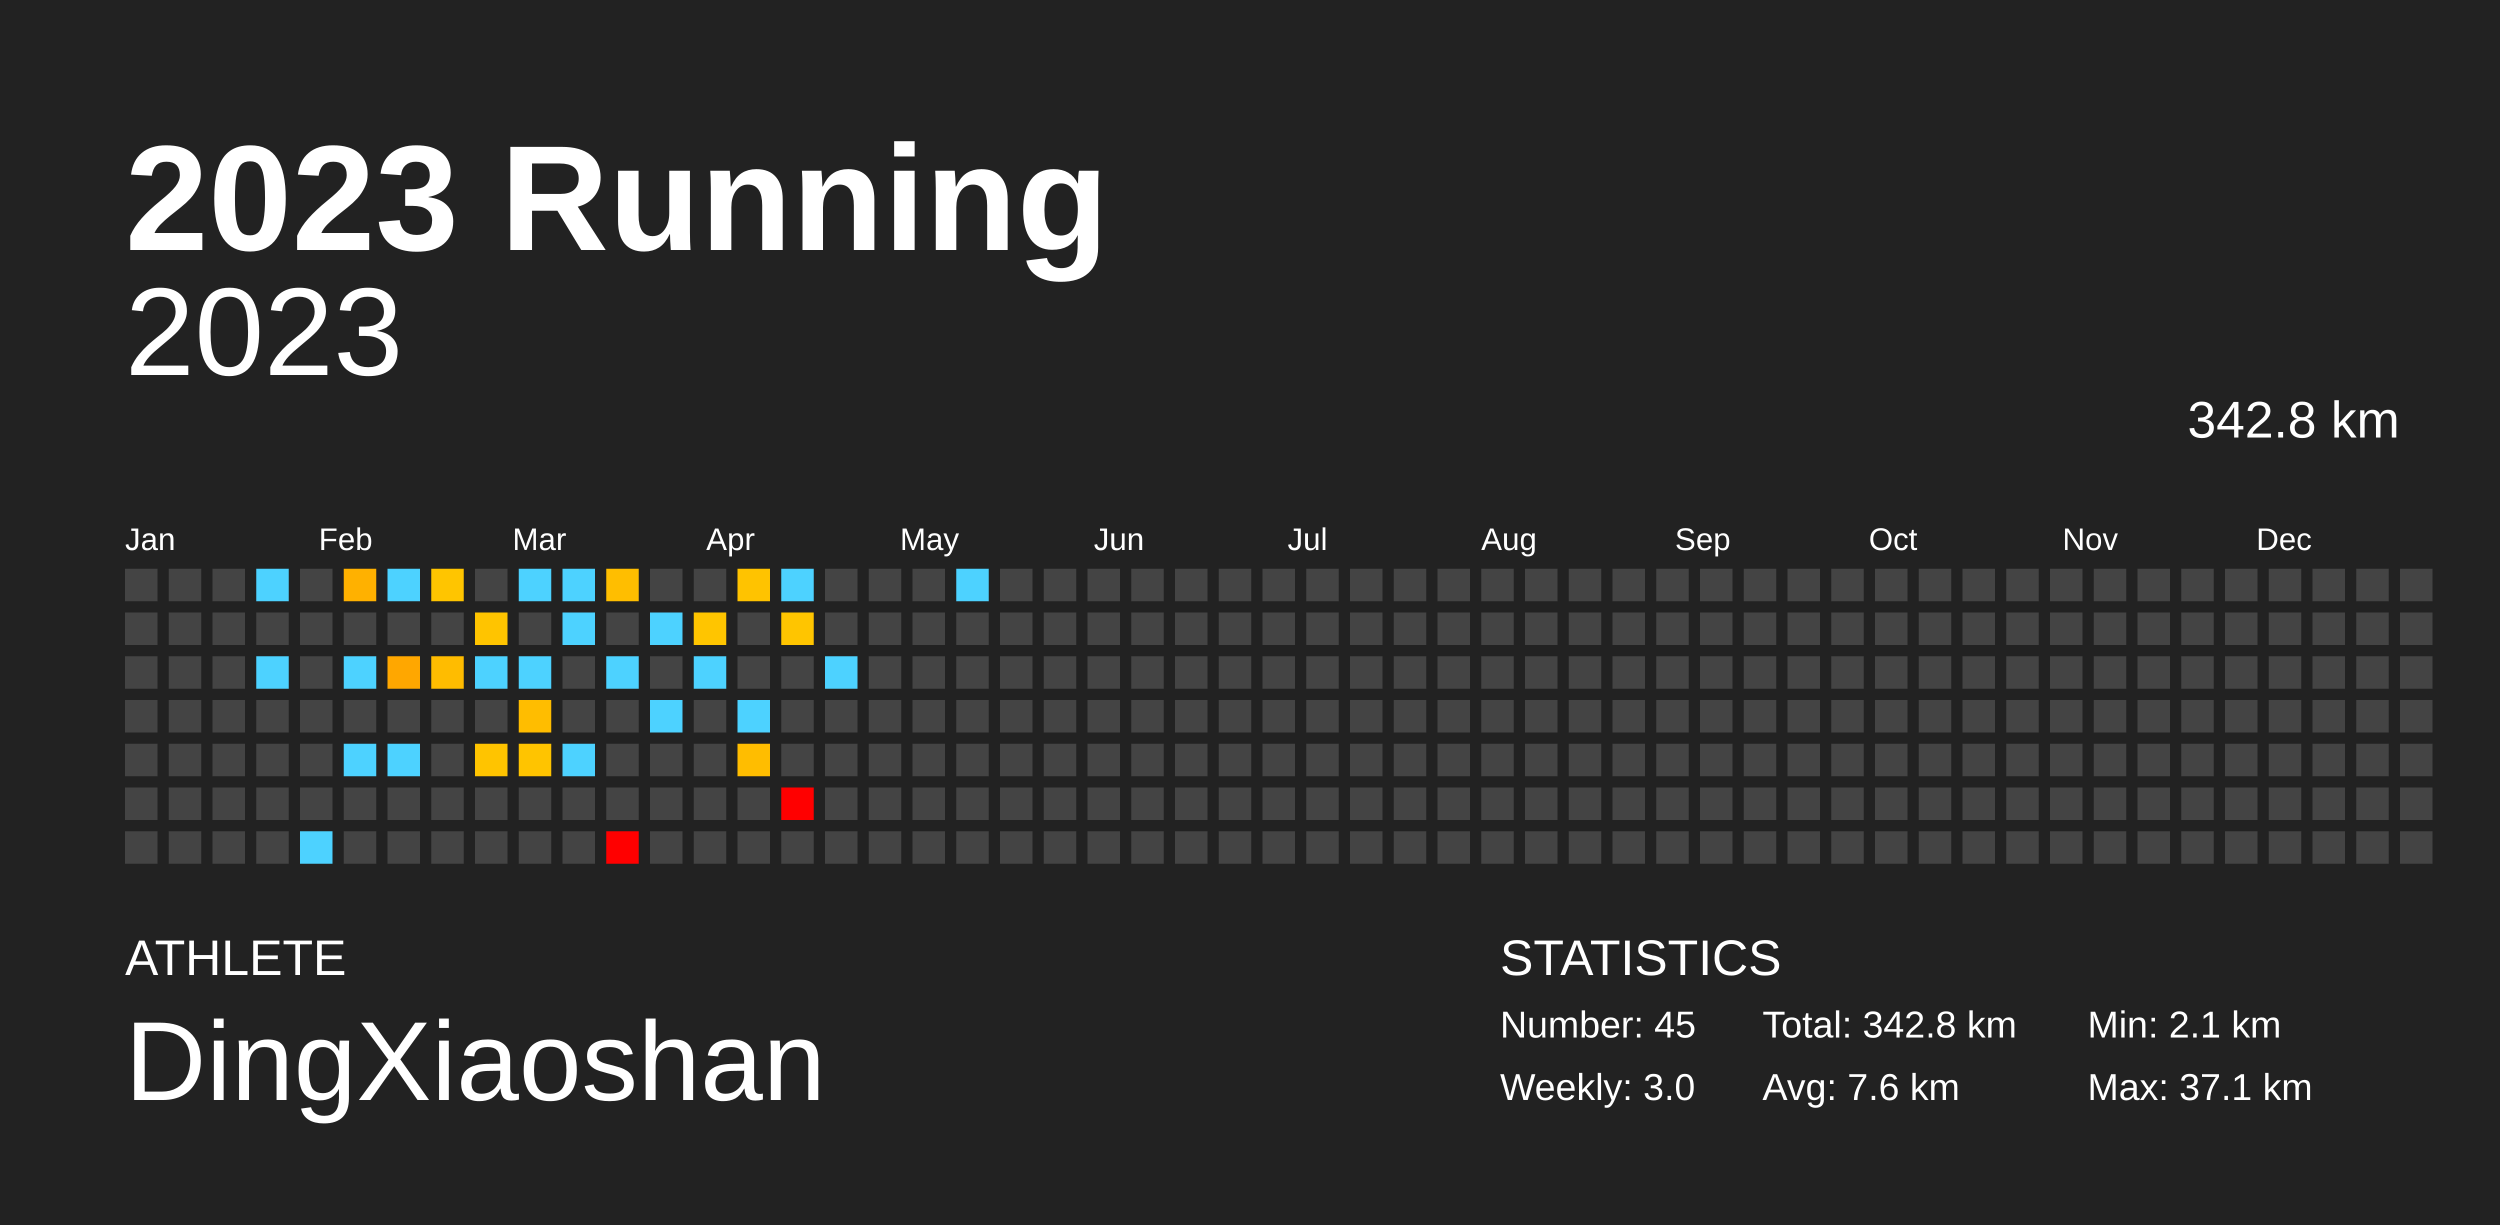
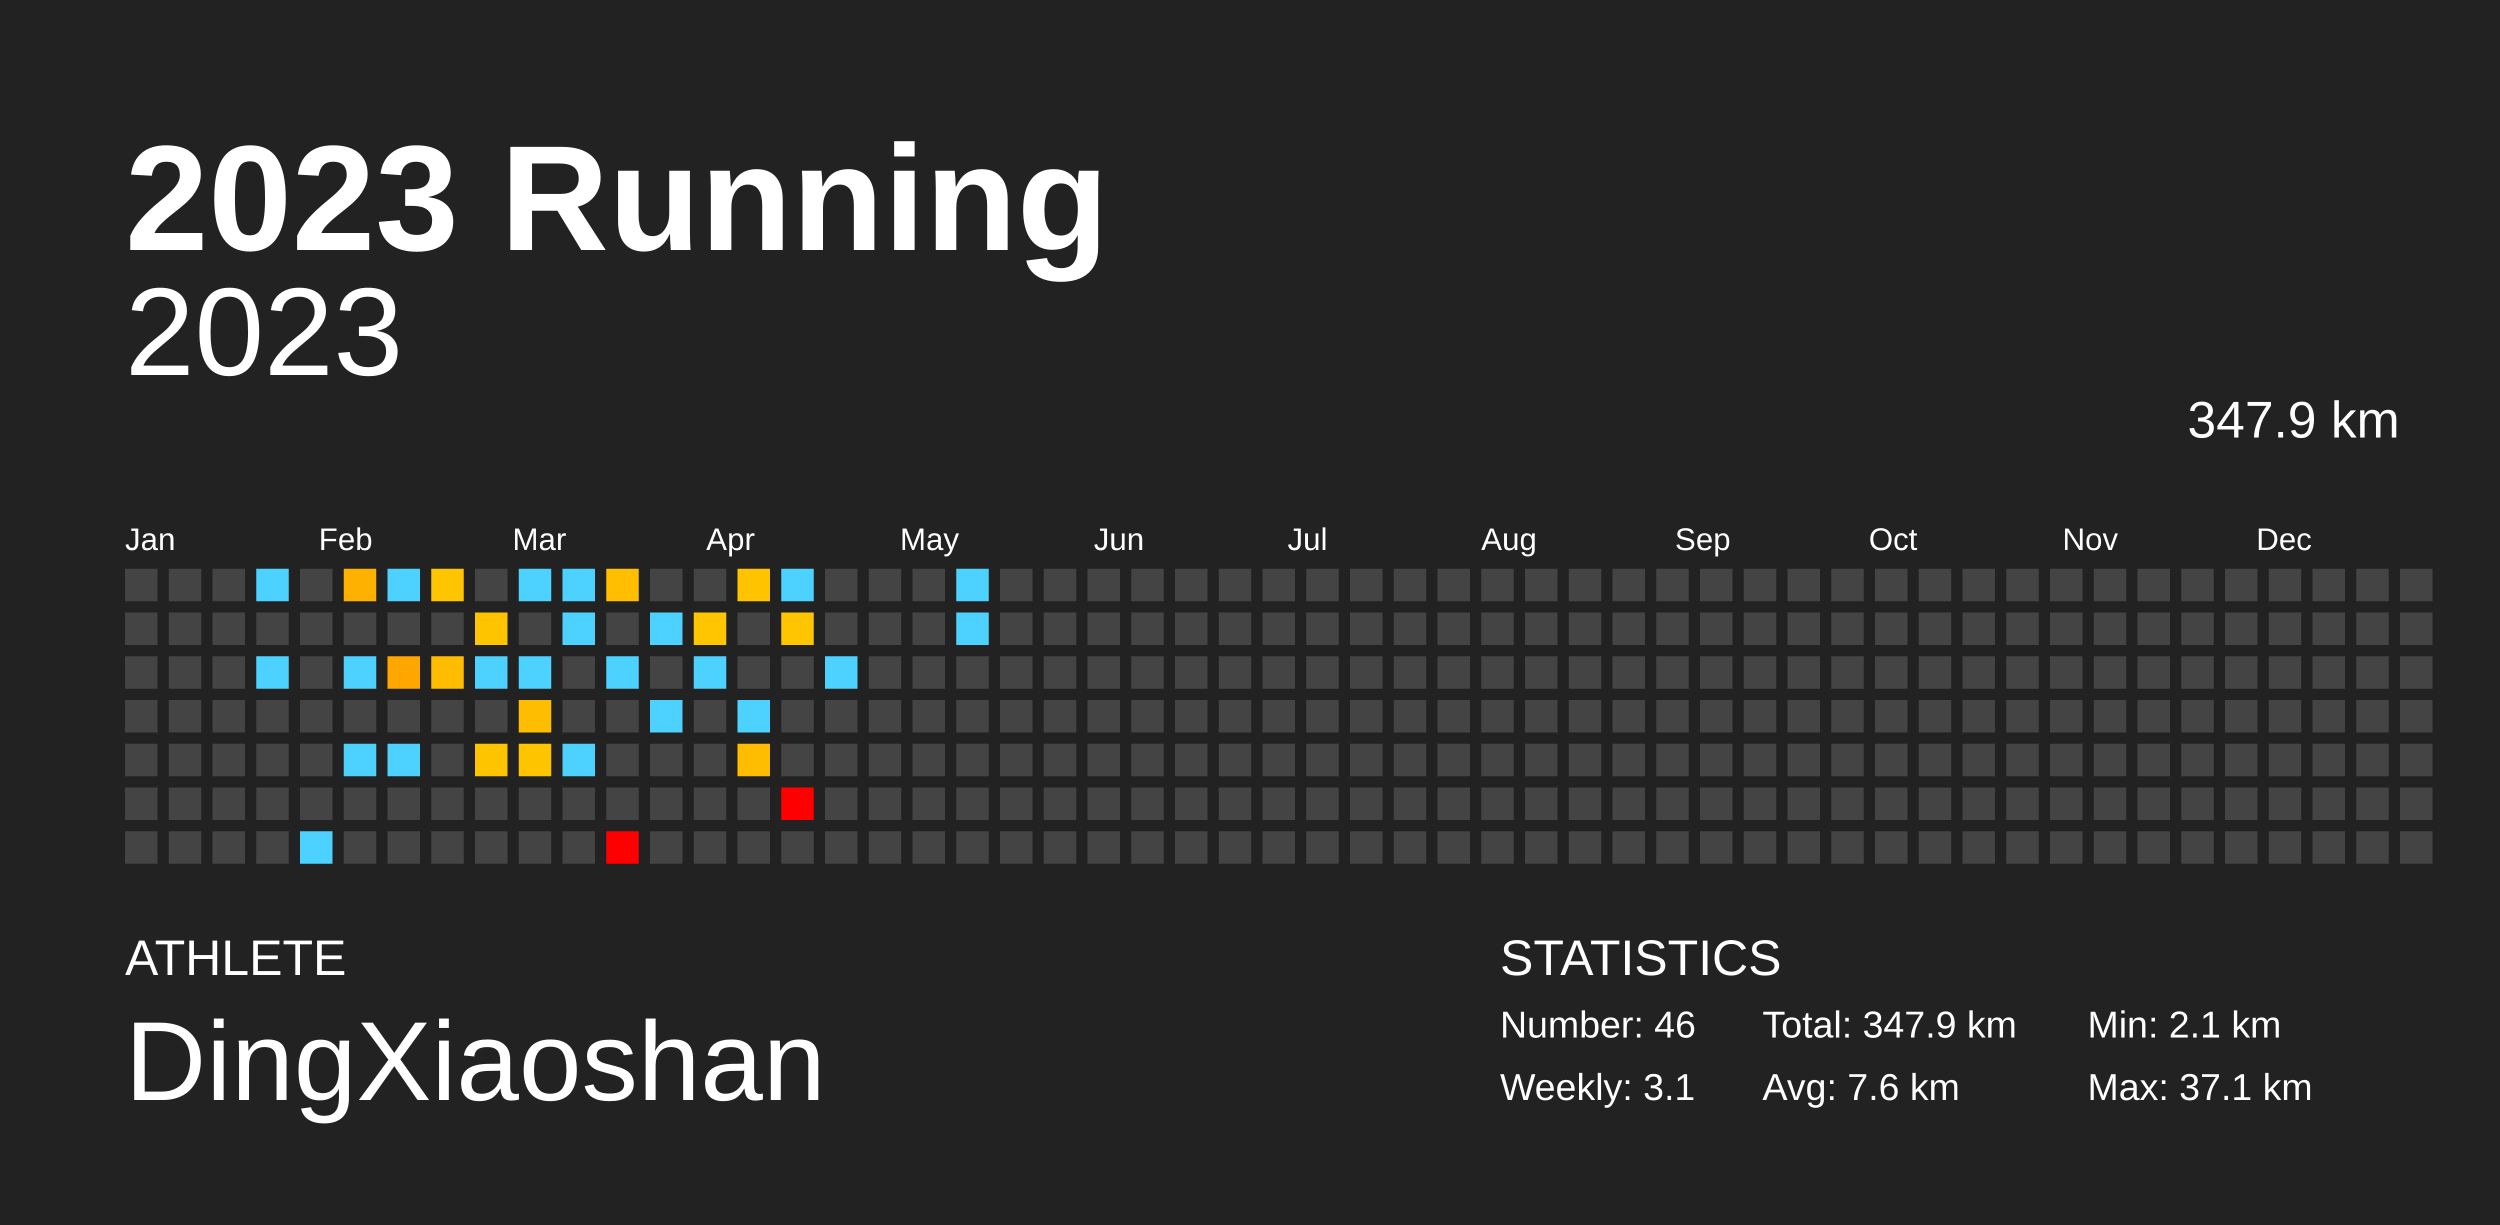
<svg xmlns="http://www.w3.org/2000/svg" baseProfile="full" height="98mm" version="1.1" viewBox="0,0,200,98" width="200mm">
  <defs />
  <rect fill="#222222" height="98" width="200" x="0" y="0" />
  <text fill="#FFFFFF" style="font-size:12px; font-family:Arial; font-weight:bold;" x="10" y="20">2023 Running</text>
  <text fill="#FFFFFF" style="font-size:4px; font-family:Arial" x="10" y="78">ATHLETE</text>
  <text fill="#FFFFFF" style="font-size:9px; font-family:Arial" x="10" y="88">DingXiaoshan</text>
  <text fill="#FFFFFF" style="font-size:4px; font-family:Arial" x="120" y="78">STATISTICS</text>
-   <text fill="#FFFFFF" style="font-size:3px; font-family:Arial" x="120" y="83">Number: 45</text>
-   <text fill="#FFFFFF" style="font-size:3px; font-family:Arial" x="120" y="88">Weekly: 3.0</text>
-   <text fill="#FFFFFF" style="font-size:3px; font-family:Arial" x="141" y="83">Total: 342.8 km</text>
+   <text fill="#FFFFFF" style="font-size:3px; font-family:Arial" x="120" y="83">Number: 46</text>
+   <text fill="#FFFFFF" style="font-size:3px; font-family:Arial" x="120" y="88">Weekly: 3.1</text>
+   <text fill="#FFFFFF" style="font-size:3px; font-family:Arial" x="141" y="83">Total: 347.9 km</text>
  <text fill="#FFFFFF" style="font-size:3px; font-family:Arial" x="141" y="88">Avg: 7.6 km</text>
  <text fill="#FFFFFF" style="font-size:3px; font-family:Arial" x="167" y="83">Min: 2.1 km</text>
  <text fill="#FFFFFF" style="font-size:3px; font-family:Arial" x="167" y="88">Max: 37.1 km</text>
  <text alignment-baseline="hanging" fill="#FFFFFF" style="font-size:10.0px; font-family:Arial;" x="10" y="30">2023</text>
-   <text alignment-baseline="hanging" fill="#FFFFFF" style="font-size:4.125px; font-family:Arial;" x="175" y="35">342.8 km</text>
+   <text alignment-baseline="hanging" fill="#FFFFFF" style="font-size:4.125px; font-family:Arial;" x="175" y="35">347.9 km</text>
  <text fill="#FFFFFF" style="font-size:2.5px; font-family:Arial" x="10.0" y="44">Jan</text>
  <text fill="#FFFFFF" style="font-size:2.5px; font-family:Arial" x="25.5" y="44">Feb</text>
  <text fill="#FFFFFF" style="font-size:2.5px; font-family:Arial" x="41.0" y="44">Mar</text>
  <text fill="#FFFFFF" style="font-size:2.5px; font-family:Arial" x="56.5" y="44">Apr</text>
  <text fill="#FFFFFF" style="font-size:2.5px; font-family:Arial" x="72.0" y="44">May</text>
  <text fill="#FFFFFF" style="font-size:2.5px; font-family:Arial" x="87.5" y="44">Jun</text>
  <text fill="#FFFFFF" style="font-size:2.5px; font-family:Arial" x="103.0" y="44">Jul</text>
  <text fill="#FFFFFF" style="font-size:2.5px; font-family:Arial" x="118.5" y="44">Aug</text>
  <text fill="#FFFFFF" style="font-size:2.5px; font-family:Arial" x="134.0" y="44">Sep</text>
  <text fill="#FFFFFF" style="font-size:2.5px; font-family:Arial" x="149.5" y="44">Oct</text>
  <text fill="#FFFFFF" style="font-size:2.5px; font-family:Arial" x="165.0" y="44">Nov</text>
  <text fill="#FFFFFF" style="font-size:2.5px; font-family:Arial" x="180.5" y="44">Dec</text>
  <rect fill="#444444" height="2.6" width="2.6" x="10.0" y="45.5" />
  <rect fill="#444444" height="2.6" width="2.6" x="10.0" y="49.0" />
  <rect fill="#444444" height="2.6" width="2.6" x="10.0" y="52.5" />
  <rect fill="#444444" height="2.6" width="2.6" x="10.0" y="56.0" />
  <rect fill="#444444" height="2.6" width="2.6" x="10.0" y="59.5" />
  <rect fill="#444444" height="2.6" width="2.6" x="10.0" y="63.0" />
  <rect fill="#444444" height="2.6" width="2.6" x="10.0" y="66.5" />
  <rect fill="#444444" height="2.6" width="2.6" x="13.5" y="45.5" />
  <rect fill="#444444" height="2.6" width="2.6" x="13.5" y="49.0" />
  <rect fill="#444444" height="2.6" width="2.6" x="13.5" y="52.5" />
  <rect fill="#444444" height="2.6" width="2.6" x="13.5" y="56.0" />
  <rect fill="#444444" height="2.6" width="2.6" x="13.5" y="59.5" />
  <rect fill="#444444" height="2.6" width="2.6" x="13.5" y="63.0" />
  <rect fill="#444444" height="2.6" width="2.6" x="13.5" y="66.5" />
  <rect fill="#444444" height="2.6" width="2.6" x="17.0" y="45.5" />
  <rect fill="#444444" height="2.6" width="2.6" x="17.0" y="49.0" />
  <rect fill="#444444" height="2.6" width="2.6" x="17.0" y="52.5" />
  <rect fill="#444444" height="2.6" width="2.6" x="17.0" y="56.0" />
  <rect fill="#444444" height="2.6" width="2.6" x="17.0" y="59.5" />
  <rect fill="#444444" height="2.6" width="2.6" x="17.0" y="63.0" />
  <rect fill="#444444" height="2.6" width="2.6" x="17.0" y="66.5" />
  <rect fill="#4dd2ff" height="2.6" width="2.6" x="20.5" y="45.5" />
  <rect fill="#444444" height="2.6" width="2.6" x="20.5" y="49.0" />
  <rect fill="#4dd2ff" height="2.6" width="2.6" x="20.5" y="52.5" />
  <rect fill="#444444" height="2.6" width="2.6" x="20.5" y="56.0" />
  <rect fill="#444444" height="2.6" width="2.6" x="20.5" y="59.5" />
  <rect fill="#444444" height="2.6" width="2.6" x="20.5" y="63.0" />
  <rect fill="#444444" height="2.6" width="2.6" x="20.5" y="66.5" />
  <rect fill="#444444" height="2.6" width="2.6" x="24.0" y="45.5" />
  <rect fill="#444444" height="2.6" width="2.6" x="24.0" y="49.0" />
  <rect fill="#444444" height="2.6" width="2.6" x="24.0" y="52.5" />
  <rect fill="#444444" height="2.6" width="2.6" x="24.0" y="56.0" />
  <rect fill="#444444" height="2.6" width="2.6" x="24.0" y="59.5" />
  <rect fill="#444444" height="2.6" width="2.6" x="24.0" y="63.0" />
  <rect fill="#4dd2ff" height="2.6" width="2.6" x="24.0" y="66.5" />
  <rect fill="#ffb100" height="2.6" width="2.6" x="27.5" y="45.5" />
  <rect fill="#444444" height="2.6" width="2.6" x="27.5" y="49.0" />
  <rect fill="#4dd2ff" height="2.6" width="2.6" x="27.5" y="52.5" />
  <rect fill="#444444" height="2.6" width="2.6" x="27.5" y="56.0" />
  <rect fill="#4dd2ff" height="2.6" width="2.6" x="27.5" y="59.5" />
  <rect fill="#444444" height="2.6" width="2.6" x="27.5" y="63.0" />
  <rect fill="#444444" height="2.6" width="2.6" x="27.5" y="66.5" />
  <rect fill="#4dd2ff" height="2.6" width="2.6" x="31.0" y="45.5" />
  <rect fill="#444444" height="2.6" width="2.6" x="31.0" y="49.0" />
  <rect fill="#ffa700" height="2.6" width="2.6" x="31.0" y="52.5" />
  <rect fill="#444444" height="2.6" width="2.6" x="31.0" y="56.0" />
  <rect fill="#4dd2ff" height="2.6" width="2.6" x="31.0" y="59.5" />
  <rect fill="#444444" height="2.6" width="2.6" x="31.0" y="63.0" />
  <rect fill="#444444" height="2.6" width="2.6" x="31.0" y="66.5" />
  <rect fill="#ffc500" height="2.6" width="2.6" x="34.5" y="45.5" />
  <rect fill="#444444" height="2.6" width="2.6" x="34.5" y="49.0" />
  <rect fill="#ffbc00" height="2.6" width="2.6" x="34.5" y="52.5" />
  <rect fill="#444444" height="2.6" width="2.6" x="34.5" y="56.0" />
  <rect fill="#444444" height="2.6" width="2.6" x="34.5" y="59.5" />
  <rect fill="#444444" height="2.6" width="2.6" x="34.5" y="63.0" />
  <rect fill="#444444" height="2.6" width="2.6" x="34.5" y="66.5" />
  <rect fill="#444444" height="2.6" width="2.6" x="38.0" y="45.5" />
  <rect fill="#ffc400" height="2.6" width="2.6" x="38.0" y="49.0" />
  <rect fill="#4dd2ff" height="2.6" width="2.6" x="38.0" y="52.5" />
  <rect fill="#444444" height="2.6" width="2.6" x="38.0" y="56.0" />
  <rect fill="#ffc400" height="2.6" width="2.6" x="38.0" y="59.5" />
  <rect fill="#444444" height="2.6" width="2.6" x="38.0" y="63.0" />
  <rect fill="#444444" height="2.6" width="2.6" x="38.0" y="66.5" />
  <rect fill="#4dd2ff" height="2.6" width="2.6" x="41.5" y="45.5" />
  <rect fill="#444444" height="2.6" width="2.6" x="41.5" y="49.0" />
  <rect fill="#4dd2ff" height="2.6" width="2.6" x="41.5" y="52.5" />
  <rect fill="#ffbd00" height="2.6" width="2.6" x="41.5" y="56.0" />
  <rect fill="#ffc400" height="2.6" width="2.6" x="41.5" y="59.5" />
  <rect fill="#444444" height="2.6" width="2.6" x="41.5" y="63.0" />
  <rect fill="#444444" height="2.6" width="2.6" x="41.5" y="66.5" />
  <rect fill="#4dd2ff" height="2.6" width="2.6" x="45.0" y="45.5" />
  <rect fill="#4dd2ff" height="2.6" width="2.6" x="45.0" y="49.0" />
  <rect fill="#444444" height="2.6" width="2.6" x="45.0" y="52.5" />
  <rect fill="#444444" height="2.6" width="2.6" x="45.0" y="56.0" />
  <rect fill="#4dd2ff" height="2.6" width="2.6" x="45.0" y="59.5" />
  <rect fill="#444444" height="2.6" width="2.6" x="45.0" y="63.0" />
  <rect fill="#444444" height="2.6" width="2.6" x="45.0" y="66.5" />
  <rect fill="#ffbe00" height="2.6" width="2.6" x="48.5" y="45.5" />
  <rect fill="#444444" height="2.6" width="2.6" x="48.5" y="49.0" />
  <rect fill="#4dd2ff" height="2.6" width="2.6" x="48.5" y="52.5" />
  <rect fill="#444444" height="2.6" width="2.6" x="48.5" y="56.0" />
  <rect fill="#444444" height="2.6" width="2.6" x="48.5" y="59.5" />
  <rect fill="#444444" height="2.6" width="2.6" x="48.5" y="63.0" />
  <rect fill="red" height="2.6" width="2.6" x="48.5" y="66.5" />
  <rect fill="#444444" height="2.6" width="2.6" x="52.0" y="45.5" />
  <rect fill="#4dd2ff" height="2.6" width="2.6" x="52.0" y="49.0" />
  <rect fill="#444444" height="2.6" width="2.6" x="52.0" y="52.5" />
  <rect fill="#4dd2ff" height="2.6" width="2.6" x="52.0" y="56.0" />
  <rect fill="#444444" height="2.6" width="2.6" x="52.0" y="59.5" />
  <rect fill="#444444" height="2.6" width="2.6" x="52.0" y="63.0" />
  <rect fill="#444444" height="2.6" width="2.6" x="52.0" y="66.5" />
  <rect fill="#444444" height="2.6" width="2.6" x="55.5" y="45.5" />
  <rect fill="#ffc500" height="2.6" width="2.6" x="55.5" y="49.0" />
  <rect fill="#4dd2ff" height="2.6" width="2.6" x="55.5" y="52.5" />
  <rect fill="#444444" height="2.6" width="2.6" x="55.5" y="56.0" />
  <rect fill="#444444" height="2.6" width="2.6" x="55.5" y="59.5" />
  <rect fill="#444444" height="2.6" width="2.6" x="55.5" y="63.0" />
  <rect fill="#444444" height="2.6" width="2.6" x="55.5" y="66.5" />
  <rect fill="#ffc300" height="2.6" width="2.6" x="59.0" y="45.5" />
  <rect fill="#444444" height="2.6" width="2.6" x="59.0" y="49.0" />
  <rect fill="#444444" height="2.6" width="2.6" x="59.0" y="52.5" />
  <rect fill="#4dd2ff" height="2.6" width="2.6" x="59.0" y="56.0" />
  <rect fill="#ffbd00" height="2.6" width="2.6" x="59.0" y="59.5" />
  <rect fill="#444444" height="2.6" width="2.6" x="59.0" y="63.0" />
  <rect fill="#444444" height="2.6" width="2.6" x="59.0" y="66.5" />
  <rect fill="#4dd2ff" height="2.6" width="2.6" x="62.5" y="45.5" />
  <rect fill="#ffc500" height="2.6" width="2.6" x="62.5" y="49.0" />
  <rect fill="#444444" height="2.6" width="2.6" x="62.5" y="52.5" />
  <rect fill="#444444" height="2.6" width="2.6" x="62.5" y="56.0" />
  <rect fill="#444444" height="2.6" width="2.6" x="62.5" y="59.5" />
  <rect fill="red" height="2.6" width="2.6" x="62.5" y="63.0" />
  <rect fill="#444444" height="2.6" width="2.6" x="62.5" y="66.5" />
  <rect fill="#444444" height="2.6" width="2.6" x="66.0" y="45.5" />
  <rect fill="#444444" height="2.6" width="2.6" x="66.0" y="49.0" />
  <rect fill="#4dd2ff" height="2.6" width="2.6" x="66.0" y="52.5" />
  <rect fill="#444444" height="2.6" width="2.6" x="66.0" y="56.0" />
  <rect fill="#444444" height="2.6" width="2.6" x="66.0" y="59.5" />
  <rect fill="#444444" height="2.6" width="2.6" x="66.0" y="63.0" />
  <rect fill="#444444" height="2.6" width="2.6" x="66.0" y="66.5" />
  <rect fill="#444444" height="2.6" width="2.6" x="69.5" y="45.5" />
  <rect fill="#444444" height="2.6" width="2.6" x="69.5" y="49.0" />
  <rect fill="#444444" height="2.6" width="2.6" x="69.5" y="52.5" />
  <rect fill="#444444" height="2.6" width="2.6" x="69.5" y="56.0" />
  <rect fill="#444444" height="2.6" width="2.6" x="69.5" y="59.5" />
  <rect fill="#444444" height="2.6" width="2.6" x="69.5" y="63.0" />
  <rect fill="#444444" height="2.6" width="2.6" x="69.5" y="66.5" />
  <rect fill="#444444" height="2.6" width="2.6" x="73.0" y="45.5" />
  <rect fill="#444444" height="2.6" width="2.6" x="73.0" y="49.0" />
  <rect fill="#444444" height="2.6" width="2.6" x="73.0" y="52.5" />
  <rect fill="#444444" height="2.6" width="2.6" x="73.0" y="56.0" />
  <rect fill="#444444" height="2.6" width="2.6" x="73.0" y="59.5" />
  <rect fill="#444444" height="2.6" width="2.6" x="73.0" y="63.0" />
  <rect fill="#444444" height="2.6" width="2.6" x="73.0" y="66.5" />
  <rect fill="#4dd2ff" height="2.6" width="2.6" x="76.5" y="45.5" />
-   <rect fill="#444444" height="2.6" width="2.6" x="76.5" y="49.0" />
+   <rect fill="#4dd2ff" height="2.6" width="2.6" x="76.5" y="49.0" />
  <rect fill="#444444" height="2.6" width="2.6" x="76.5" y="52.5" />
  <rect fill="#444444" height="2.6" width="2.6" x="76.5" y="56.0" />
  <rect fill="#444444" height="2.6" width="2.6" x="76.5" y="59.5" />
  <rect fill="#444444" height="2.6" width="2.6" x="76.5" y="63.0" />
  <rect fill="#444444" height="2.6" width="2.6" x="76.5" y="66.5" />
  <rect fill="#444444" height="2.6" width="2.6" x="80.0" y="45.5" />
  <rect fill="#444444" height="2.6" width="2.6" x="80.0" y="49.0" />
  <rect fill="#444444" height="2.6" width="2.6" x="80.0" y="52.5" />
  <rect fill="#444444" height="2.6" width="2.6" x="80.0" y="56.0" />
  <rect fill="#444444" height="2.6" width="2.6" x="80.0" y="59.5" />
  <rect fill="#444444" height="2.6" width="2.6" x="80.0" y="63.0" />
  <rect fill="#444444" height="2.6" width="2.6" x="80.0" y="66.5" />
  <rect fill="#444444" height="2.6" width="2.6" x="83.5" y="45.5" />
  <rect fill="#444444" height="2.6" width="2.6" x="83.5" y="49.0" />
  <rect fill="#444444" height="2.6" width="2.6" x="83.5" y="52.5" />
  <rect fill="#444444" height="2.6" width="2.6" x="83.5" y="56.0" />
  <rect fill="#444444" height="2.6" width="2.6" x="83.5" y="59.5" />
  <rect fill="#444444" height="2.6" width="2.6" x="83.5" y="63.0" />
  <rect fill="#444444" height="2.6" width="2.6" x="83.5" y="66.5" />
  <rect fill="#444444" height="2.6" width="2.6" x="87.0" y="45.5" />
  <rect fill="#444444" height="2.6" width="2.6" x="87.0" y="49.0" />
  <rect fill="#444444" height="2.6" width="2.6" x="87.0" y="52.5" />
  <rect fill="#444444" height="2.6" width="2.6" x="87.0" y="56.0" />
  <rect fill="#444444" height="2.6" width="2.6" x="87.0" y="59.5" />
  <rect fill="#444444" height="2.6" width="2.6" x="87.0" y="63.0" />
  <rect fill="#444444" height="2.6" width="2.6" x="87.0" y="66.5" />
  <rect fill="#444444" height="2.6" width="2.6" x="90.5" y="45.5" />
  <rect fill="#444444" height="2.6" width="2.6" x="90.5" y="49.0" />
  <rect fill="#444444" height="2.6" width="2.6" x="90.5" y="52.5" />
  <rect fill="#444444" height="2.6" width="2.6" x="90.5" y="56.0" />
  <rect fill="#444444" height="2.6" width="2.6" x="90.5" y="59.5" />
  <rect fill="#444444" height="2.6" width="2.6" x="90.5" y="63.0" />
  <rect fill="#444444" height="2.6" width="2.6" x="90.5" y="66.5" />
  <rect fill="#444444" height="2.6" width="2.6" x="94.0" y="45.5" />
  <rect fill="#444444" height="2.6" width="2.6" x="94.0" y="49.0" />
  <rect fill="#444444" height="2.6" width="2.6" x="94.0" y="52.5" />
  <rect fill="#444444" height="2.6" width="2.6" x="94.0" y="56.0" />
  <rect fill="#444444" height="2.6" width="2.6" x="94.0" y="59.5" />
  <rect fill="#444444" height="2.6" width="2.6" x="94.0" y="63.0" />
  <rect fill="#444444" height="2.6" width="2.6" x="94.0" y="66.5" />
  <rect fill="#444444" height="2.6" width="2.6" x="97.5" y="45.5" />
  <rect fill="#444444" height="2.6" width="2.6" x="97.5" y="49.0" />
  <rect fill="#444444" height="2.6" width="2.6" x="97.5" y="52.5" />
  <rect fill="#444444" height="2.6" width="2.6" x="97.5" y="56.0" />
  <rect fill="#444444" height="2.6" width="2.6" x="97.5" y="59.5" />
  <rect fill="#444444" height="2.6" width="2.6" x="97.5" y="63.0" />
  <rect fill="#444444" height="2.6" width="2.6" x="97.5" y="66.5" />
  <rect fill="#444444" height="2.6" width="2.6" x="101.0" y="45.5" />
  <rect fill="#444444" height="2.6" width="2.6" x="101.0" y="49.0" />
  <rect fill="#444444" height="2.6" width="2.6" x="101.0" y="52.5" />
  <rect fill="#444444" height="2.6" width="2.6" x="101.0" y="56.0" />
  <rect fill="#444444" height="2.6" width="2.6" x="101.0" y="59.5" />
  <rect fill="#444444" height="2.6" width="2.6" x="101.0" y="63.0" />
  <rect fill="#444444" height="2.6" width="2.6" x="101.0" y="66.5" />
  <rect fill="#444444" height="2.6" width="2.6" x="104.5" y="45.5" />
  <rect fill="#444444" height="2.6" width="2.6" x="104.5" y="49.0" />
  <rect fill="#444444" height="2.6" width="2.6" x="104.5" y="52.5" />
  <rect fill="#444444" height="2.6" width="2.6" x="104.5" y="56.0" />
  <rect fill="#444444" height="2.6" width="2.6" x="104.5" y="59.5" />
  <rect fill="#444444" height="2.6" width="2.6" x="104.5" y="63.0" />
  <rect fill="#444444" height="2.6" width="2.6" x="104.5" y="66.5" />
  <rect fill="#444444" height="2.6" width="2.6" x="108.0" y="45.5" />
  <rect fill="#444444" height="2.6" width="2.6" x="108.0" y="49.0" />
  <rect fill="#444444" height="2.6" width="2.6" x="108.0" y="52.5" />
  <rect fill="#444444" height="2.6" width="2.6" x="108.0" y="56.0" />
  <rect fill="#444444" height="2.6" width="2.6" x="108.0" y="59.5" />
  <rect fill="#444444" height="2.6" width="2.6" x="108.0" y="63.0" />
  <rect fill="#444444" height="2.6" width="2.6" x="108.0" y="66.5" />
  <rect fill="#444444" height="2.6" width="2.6" x="111.5" y="45.5" />
  <rect fill="#444444" height="2.6" width="2.6" x="111.5" y="49.0" />
  <rect fill="#444444" height="2.6" width="2.6" x="111.5" y="52.5" />
  <rect fill="#444444" height="2.6" width="2.6" x="111.5" y="56.0" />
  <rect fill="#444444" height="2.6" width="2.6" x="111.5" y="59.5" />
  <rect fill="#444444" height="2.6" width="2.6" x="111.5" y="63.0" />
  <rect fill="#444444" height="2.6" width="2.6" x="111.5" y="66.5" />
  <rect fill="#444444" height="2.6" width="2.6" x="115.0" y="45.5" />
  <rect fill="#444444" height="2.6" width="2.6" x="115.0" y="49.0" />
  <rect fill="#444444" height="2.6" width="2.6" x="115.0" y="52.5" />
  <rect fill="#444444" height="2.6" width="2.6" x="115.0" y="56.0" />
  <rect fill="#444444" height="2.6" width="2.6" x="115.0" y="59.5" />
  <rect fill="#444444" height="2.6" width="2.6" x="115.0" y="63.0" />
  <rect fill="#444444" height="2.6" width="2.6" x="115.0" y="66.5" />
  <rect fill="#444444" height="2.6" width="2.6" x="118.5" y="45.5" />
  <rect fill="#444444" height="2.6" width="2.6" x="118.5" y="49.0" />
  <rect fill="#444444" height="2.6" width="2.6" x="118.5" y="52.5" />
  <rect fill="#444444" height="2.6" width="2.6" x="118.5" y="56.0" />
  <rect fill="#444444" height="2.6" width="2.6" x="118.5" y="59.5" />
  <rect fill="#444444" height="2.6" width="2.6" x="118.5" y="63.0" />
  <rect fill="#444444" height="2.6" width="2.6" x="118.5" y="66.5" />
  <rect fill="#444444" height="2.6" width="2.6" x="122.0" y="45.5" />
  <rect fill="#444444" height="2.6" width="2.6" x="122.0" y="49.0" />
  <rect fill="#444444" height="2.6" width="2.6" x="122.0" y="52.5" />
  <rect fill="#444444" height="2.6" width="2.6" x="122.0" y="56.0" />
  <rect fill="#444444" height="2.6" width="2.6" x="122.0" y="59.5" />
  <rect fill="#444444" height="2.6" width="2.6" x="122.0" y="63.0" />
  <rect fill="#444444" height="2.6" width="2.6" x="122.0" y="66.5" />
  <rect fill="#444444" height="2.6" width="2.6" x="125.5" y="45.5" />
  <rect fill="#444444" height="2.6" width="2.6" x="125.5" y="49.0" />
  <rect fill="#444444" height="2.6" width="2.6" x="125.5" y="52.5" />
  <rect fill="#444444" height="2.6" width="2.6" x="125.5" y="56.0" />
  <rect fill="#444444" height="2.6" width="2.6" x="125.5" y="59.5" />
  <rect fill="#444444" height="2.6" width="2.6" x="125.5" y="63.0" />
  <rect fill="#444444" height="2.6" width="2.6" x="125.5" y="66.5" />
  <rect fill="#444444" height="2.6" width="2.6" x="129.0" y="45.5" />
  <rect fill="#444444" height="2.6" width="2.6" x="129.0" y="49.0" />
  <rect fill="#444444" height="2.6" width="2.6" x="129.0" y="52.5" />
  <rect fill="#444444" height="2.6" width="2.6" x="129.0" y="56.0" />
  <rect fill="#444444" height="2.6" width="2.6" x="129.0" y="59.5" />
  <rect fill="#444444" height="2.6" width="2.6" x="129.0" y="63.0" />
  <rect fill="#444444" height="2.6" width="2.6" x="129.0" y="66.5" />
  <rect fill="#444444" height="2.6" width="2.6" x="132.5" y="45.5" />
  <rect fill="#444444" height="2.6" width="2.6" x="132.5" y="49.0" />
  <rect fill="#444444" height="2.6" width="2.6" x="132.5" y="52.5" />
  <rect fill="#444444" height="2.6" width="2.6" x="132.5" y="56.0" />
  <rect fill="#444444" height="2.6" width="2.6" x="132.5" y="59.5" />
  <rect fill="#444444" height="2.6" width="2.6" x="132.5" y="63.0" />
  <rect fill="#444444" height="2.6" width="2.6" x="132.5" y="66.5" />
  <rect fill="#444444" height="2.6" width="2.6" x="136.0" y="45.5" />
  <rect fill="#444444" height="2.6" width="2.6" x="136.0" y="49.0" />
  <rect fill="#444444" height="2.6" width="2.6" x="136.0" y="52.5" />
  <rect fill="#444444" height="2.6" width="2.6" x="136.0" y="56.0" />
  <rect fill="#444444" height="2.6" width="2.6" x="136.0" y="59.5" />
  <rect fill="#444444" height="2.6" width="2.6" x="136.0" y="63.0" />
  <rect fill="#444444" height="2.6" width="2.6" x="136.0" y="66.5" />
  <rect fill="#444444" height="2.6" width="2.6" x="139.5" y="45.5" />
  <rect fill="#444444" height="2.6" width="2.6" x="139.5" y="49.0" />
  <rect fill="#444444" height="2.6" width="2.6" x="139.5" y="52.5" />
  <rect fill="#444444" height="2.6" width="2.6" x="139.5" y="56.0" />
  <rect fill="#444444" height="2.6" width="2.6" x="139.5" y="59.5" />
  <rect fill="#444444" height="2.6" width="2.6" x="139.5" y="63.0" />
  <rect fill="#444444" height="2.6" width="2.6" x="139.5" y="66.5" />
  <rect fill="#444444" height="2.6" width="2.6" x="143.0" y="45.5" />
  <rect fill="#444444" height="2.6" width="2.6" x="143.0" y="49.0" />
  <rect fill="#444444" height="2.6" width="2.6" x="143.0" y="52.5" />
  <rect fill="#444444" height="2.6" width="2.6" x="143.0" y="56.0" />
  <rect fill="#444444" height="2.6" width="2.6" x="143.0" y="59.5" />
  <rect fill="#444444" height="2.6" width="2.6" x="143.0" y="63.0" />
  <rect fill="#444444" height="2.6" width="2.6" x="143.0" y="66.5" />
  <rect fill="#444444" height="2.6" width="2.6" x="146.5" y="45.5" />
  <rect fill="#444444" height="2.6" width="2.6" x="146.5" y="49.0" />
  <rect fill="#444444" height="2.6" width="2.6" x="146.5" y="52.5" />
  <rect fill="#444444" height="2.6" width="2.6" x="146.5" y="56.0" />
  <rect fill="#444444" height="2.6" width="2.6" x="146.5" y="59.5" />
  <rect fill="#444444" height="2.6" width="2.6" x="146.5" y="63.0" />
  <rect fill="#444444" height="2.6" width="2.6" x="146.5" y="66.5" />
  <rect fill="#444444" height="2.6" width="2.6" x="150.0" y="45.5" />
  <rect fill="#444444" height="2.6" width="2.6" x="150.0" y="49.0" />
  <rect fill="#444444" height="2.6" width="2.6" x="150.0" y="52.5" />
  <rect fill="#444444" height="2.6" width="2.6" x="150.0" y="56.0" />
  <rect fill="#444444" height="2.6" width="2.6" x="150.0" y="59.5" />
  <rect fill="#444444" height="2.6" width="2.6" x="150.0" y="63.0" />
  <rect fill="#444444" height="2.6" width="2.6" x="150.0" y="66.5" />
  <rect fill="#444444" height="2.6" width="2.6" x="153.5" y="45.5" />
  <rect fill="#444444" height="2.6" width="2.6" x="153.5" y="49.0" />
  <rect fill="#444444" height="2.6" width="2.6" x="153.5" y="52.5" />
  <rect fill="#444444" height="2.6" width="2.6" x="153.5" y="56.0" />
  <rect fill="#444444" height="2.6" width="2.6" x="153.5" y="59.5" />
  <rect fill="#444444" height="2.6" width="2.6" x="153.5" y="63.0" />
  <rect fill="#444444" height="2.6" width="2.6" x="153.5" y="66.5" />
  <rect fill="#444444" height="2.6" width="2.6" x="157.0" y="45.5" />
  <rect fill="#444444" height="2.6" width="2.6" x="157.0" y="49.0" />
  <rect fill="#444444" height="2.6" width="2.6" x="157.0" y="52.5" />
  <rect fill="#444444" height="2.6" width="2.6" x="157.0" y="56.0" />
  <rect fill="#444444" height="2.6" width="2.6" x="157.0" y="59.5" />
  <rect fill="#444444" height="2.6" width="2.6" x="157.0" y="63.0" />
  <rect fill="#444444" height="2.6" width="2.6" x="157.0" y="66.5" />
  <rect fill="#444444" height="2.6" width="2.6" x="160.5" y="45.5" />
  <rect fill="#444444" height="2.6" width="2.6" x="160.5" y="49.0" />
  <rect fill="#444444" height="2.6" width="2.6" x="160.5" y="52.5" />
  <rect fill="#444444" height="2.6" width="2.6" x="160.5" y="56.0" />
  <rect fill="#444444" height="2.6" width="2.6" x="160.5" y="59.5" />
  <rect fill="#444444" height="2.6" width="2.6" x="160.5" y="63.0" />
  <rect fill="#444444" height="2.6" width="2.6" x="160.5" y="66.5" />
  <rect fill="#444444" height="2.6" width="2.6" x="164.0" y="45.5" />
  <rect fill="#444444" height="2.6" width="2.6" x="164.0" y="49.0" />
  <rect fill="#444444" height="2.6" width="2.6" x="164.0" y="52.5" />
  <rect fill="#444444" height="2.6" width="2.6" x="164.0" y="56.0" />
  <rect fill="#444444" height="2.6" width="2.6" x="164.0" y="59.5" />
  <rect fill="#444444" height="2.6" width="2.6" x="164.0" y="63.0" />
  <rect fill="#444444" height="2.6" width="2.6" x="164.0" y="66.5" />
  <rect fill="#444444" height="2.6" width="2.6" x="167.5" y="45.5" />
  <rect fill="#444444" height="2.6" width="2.6" x="167.5" y="49.0" />
  <rect fill="#444444" height="2.6" width="2.6" x="167.5" y="52.5" />
  <rect fill="#444444" height="2.6" width="2.6" x="167.5" y="56.0" />
  <rect fill="#444444" height="2.6" width="2.6" x="167.5" y="59.5" />
  <rect fill="#444444" height="2.6" width="2.6" x="167.5" y="63.0" />
  <rect fill="#444444" height="2.6" width="2.6" x="167.5" y="66.5" />
  <rect fill="#444444" height="2.6" width="2.6" x="171.0" y="45.5" />
  <rect fill="#444444" height="2.6" width="2.6" x="171.0" y="49.0" />
  <rect fill="#444444" height="2.6" width="2.6" x="171.0" y="52.5" />
  <rect fill="#444444" height="2.6" width="2.6" x="171.0" y="56.0" />
  <rect fill="#444444" height="2.6" width="2.6" x="171.0" y="59.5" />
  <rect fill="#444444" height="2.6" width="2.6" x="171.0" y="63.0" />
  <rect fill="#444444" height="2.6" width="2.6" x="171.0" y="66.5" />
  <rect fill="#444444" height="2.6" width="2.6" x="174.5" y="45.5" />
  <rect fill="#444444" height="2.6" width="2.6" x="174.5" y="49.0" />
  <rect fill="#444444" height="2.6" width="2.6" x="174.5" y="52.5" />
  <rect fill="#444444" height="2.6" width="2.6" x="174.5" y="56.0" />
  <rect fill="#444444" height="2.6" width="2.6" x="174.5" y="59.5" />
  <rect fill="#444444" height="2.6" width="2.6" x="174.5" y="63.0" />
  <rect fill="#444444" height="2.6" width="2.6" x="174.5" y="66.5" />
  <rect fill="#444444" height="2.6" width="2.6" x="178.0" y="45.5" />
  <rect fill="#444444" height="2.6" width="2.6" x="178.0" y="49.0" />
  <rect fill="#444444" height="2.6" width="2.6" x="178.0" y="52.5" />
  <rect fill="#444444" height="2.6" width="2.6" x="178.0" y="56.0" />
  <rect fill="#444444" height="2.6" width="2.6" x="178.0" y="59.5" />
  <rect fill="#444444" height="2.6" width="2.6" x="178.0" y="63.0" />
  <rect fill="#444444" height="2.6" width="2.6" x="178.0" y="66.5" />
  <rect fill="#444444" height="2.6" width="2.6" x="181.5" y="45.5" />
  <rect fill="#444444" height="2.6" width="2.6" x="181.5" y="49.0" />
  <rect fill="#444444" height="2.6" width="2.6" x="181.5" y="52.5" />
  <rect fill="#444444" height="2.6" width="2.6" x="181.5" y="56.0" />
  <rect fill="#444444" height="2.6" width="2.6" x="181.5" y="59.5" />
  <rect fill="#444444" height="2.6" width="2.6" x="181.5" y="63.0" />
  <rect fill="#444444" height="2.6" width="2.6" x="181.5" y="66.5" />
  <rect fill="#444444" height="2.6" width="2.6" x="185.0" y="45.5" />
  <rect fill="#444444" height="2.6" width="2.6" x="185.0" y="49.0" />
  <rect fill="#444444" height="2.6" width="2.6" x="185.0" y="52.5" />
  <rect fill="#444444" height="2.6" width="2.6" x="185.0" y="56.0" />
  <rect fill="#444444" height="2.6" width="2.6" x="185.0" y="59.5" />
  <rect fill="#444444" height="2.6" width="2.6" x="185.0" y="63.0" />
  <rect fill="#444444" height="2.6" width="2.6" x="185.0" y="66.5" />
  <rect fill="#444444" height="2.6" width="2.6" x="188.5" y="45.5" />
  <rect fill="#444444" height="2.6" width="2.6" x="188.5" y="49.0" />
  <rect fill="#444444" height="2.6" width="2.6" x="188.5" y="52.5" />
  <rect fill="#444444" height="2.6" width="2.6" x="188.5" y="56.0" />
  <rect fill="#444444" height="2.6" width="2.6" x="188.5" y="59.5" />
  <rect fill="#444444" height="2.6" width="2.6" x="188.5" y="63.0" />
  <rect fill="#444444" height="2.6" width="2.6" x="188.5" y="66.5" />
  <rect fill="#444444" height="2.6" width="2.6" x="192.0" y="45.5" />
  <rect fill="#444444" height="2.6" width="2.6" x="192.0" y="49.0" />
  <rect fill="#444444" height="2.6" width="2.6" x="192.0" y="52.5" />
  <rect fill="#444444" height="2.6" width="2.6" x="192.0" y="56.0" />
  <rect fill="#444444" height="2.6" width="2.6" x="192.0" y="59.5" />
  <rect fill="#444444" height="2.6" width="2.6" x="192.0" y="63.0" />
  <rect fill="#444444" height="2.6" width="2.6" x="192.0" y="66.5" />
</svg>
